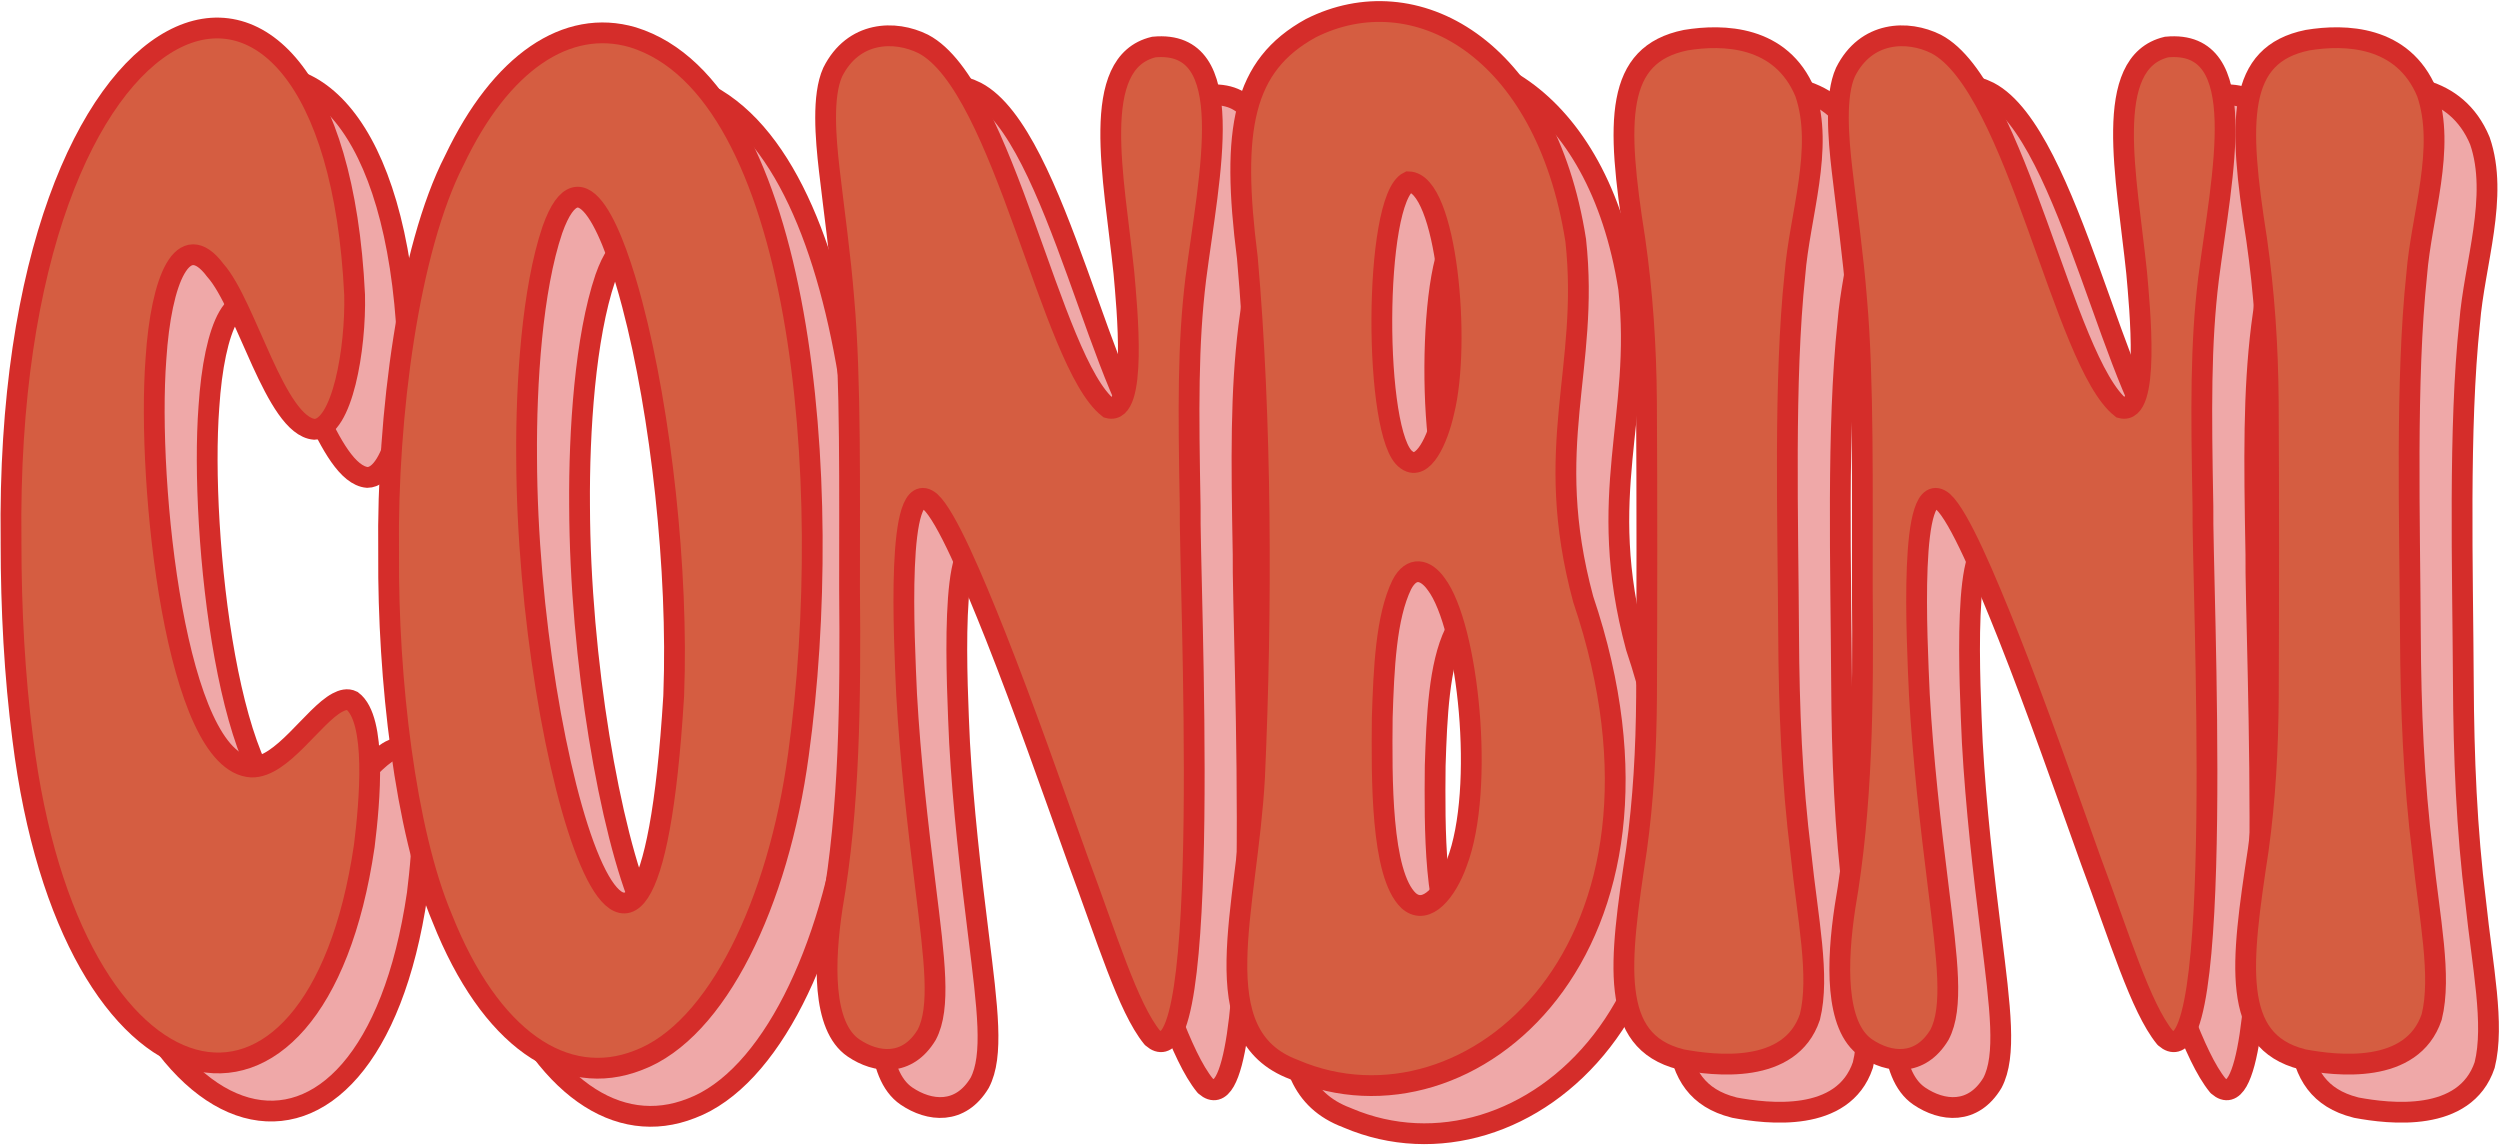
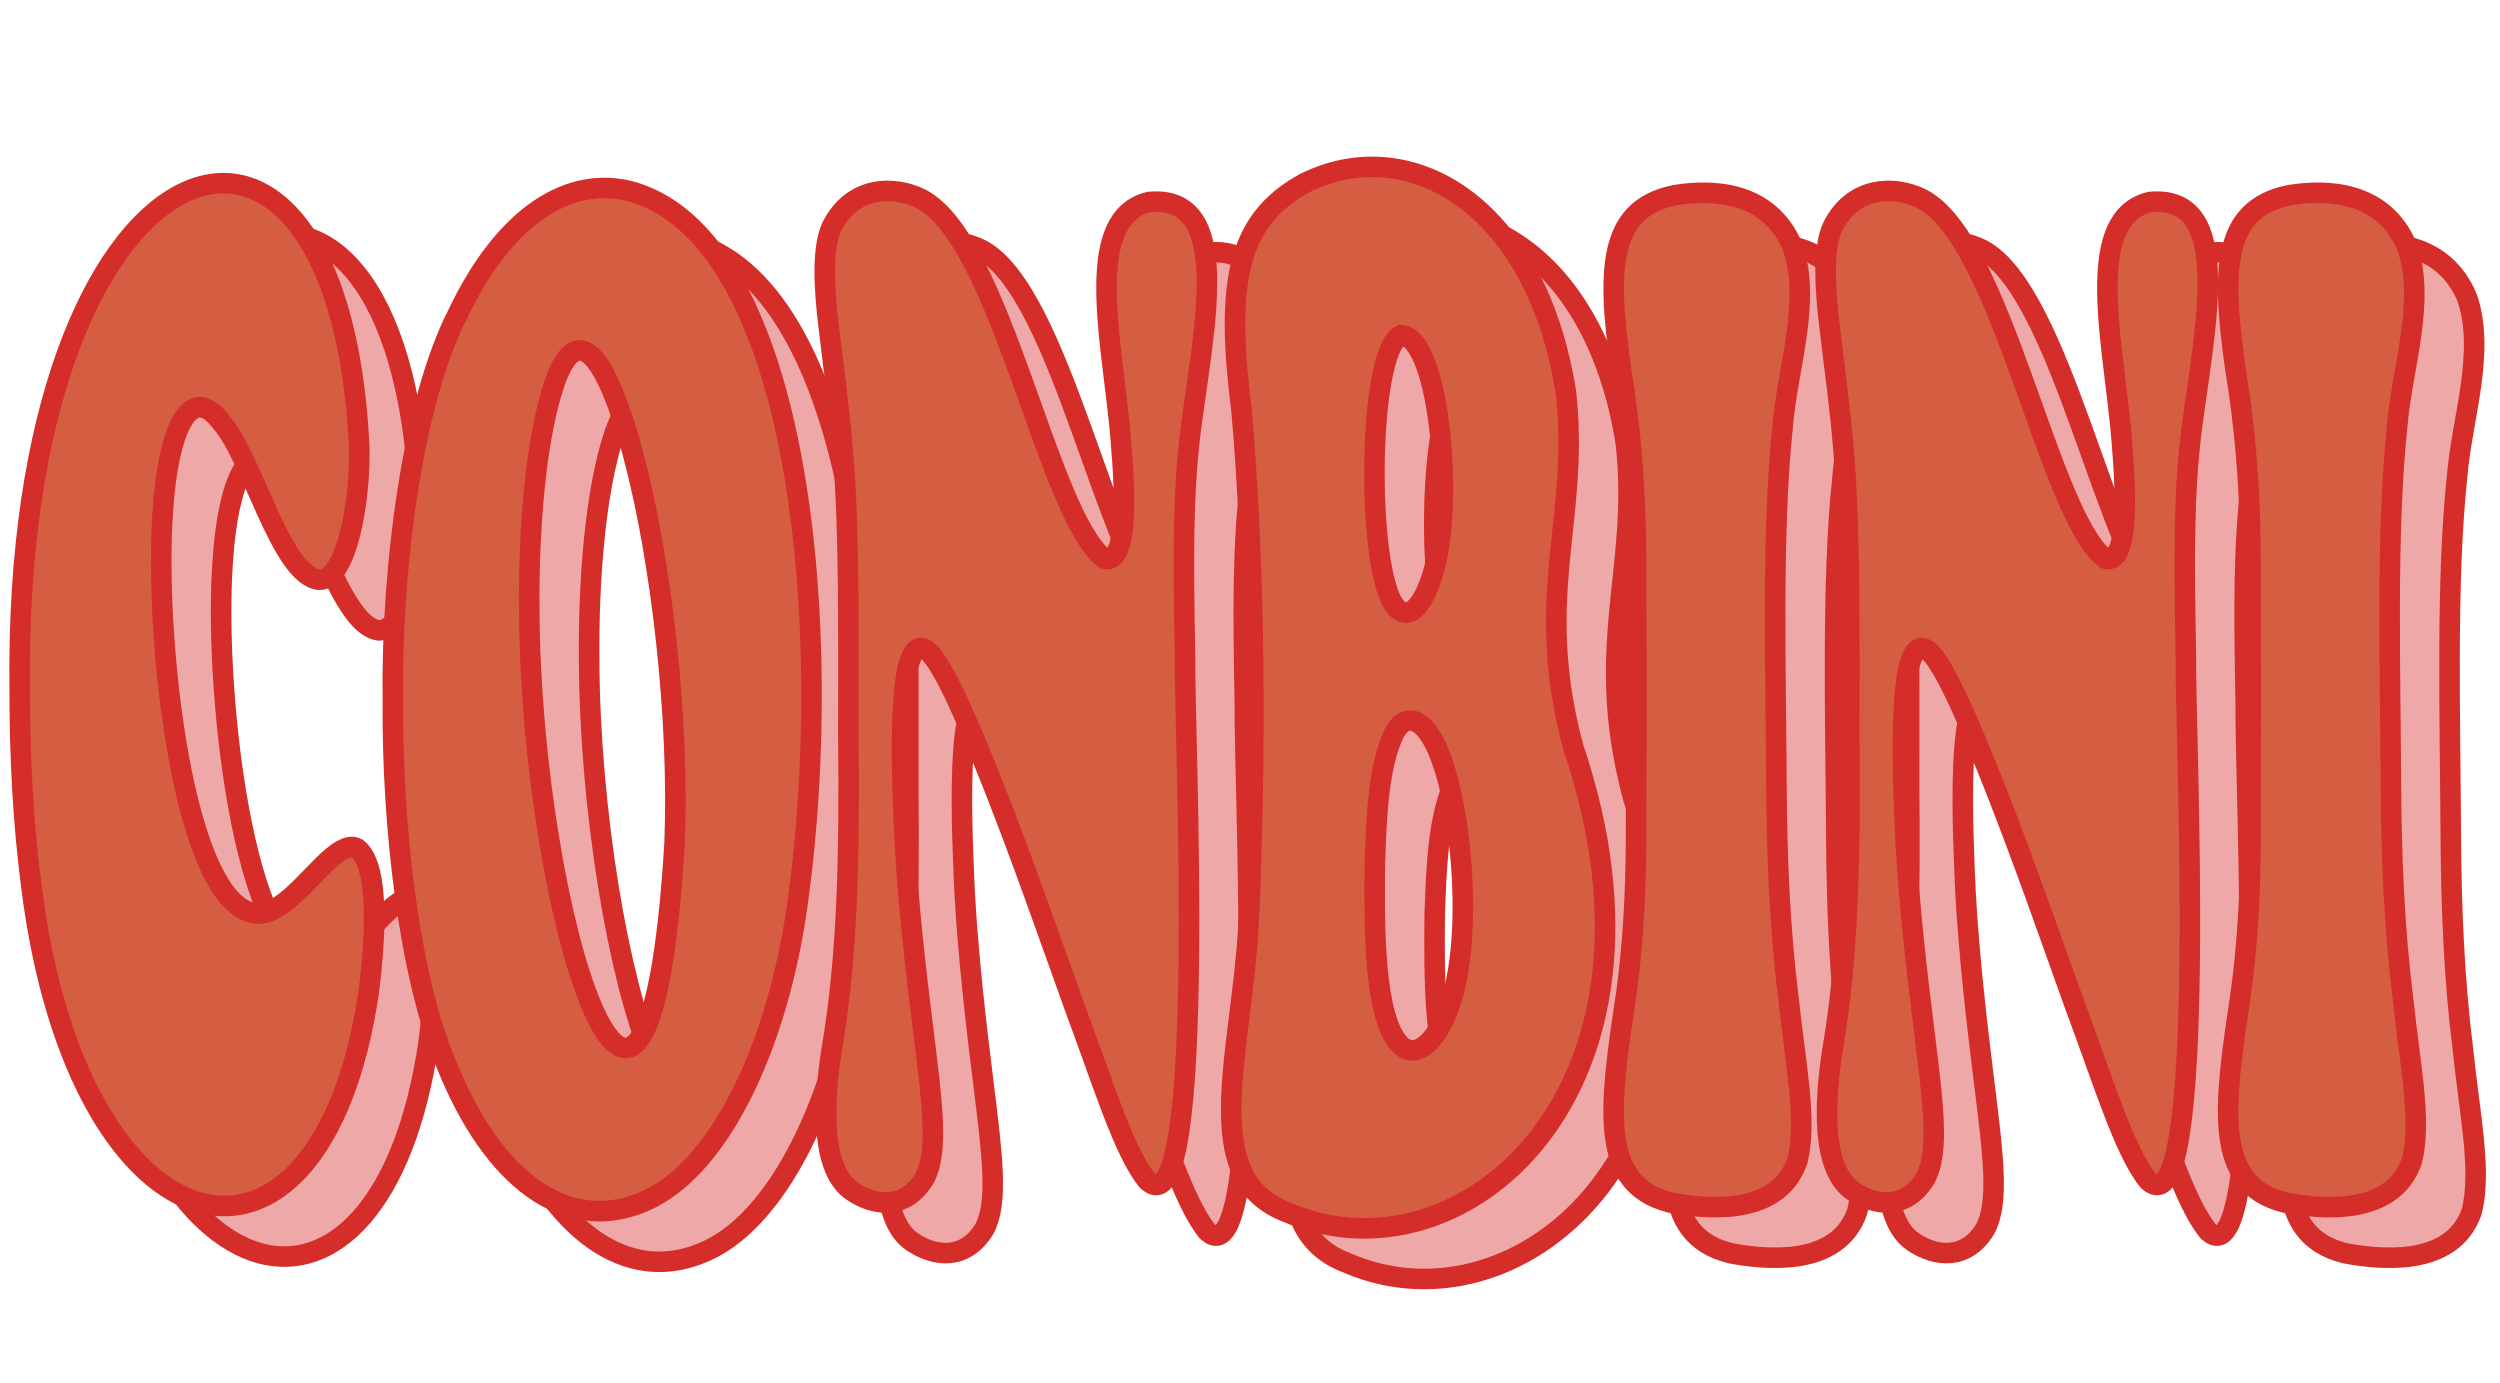
- <svg xmlns="http://www.w3.org/2000/svg" viewBox="548.0 338.0 842.0 385.5" width="842.0" height="385.5">
+ <svg xmlns="http://www.w3.org/2000/svg" viewBox="545 285 852 471" width="852" height="471" preserveAspectRatio="none">
  <g>
-     <path transform="matrix(1,0,0,-1,569.5554,536.2524)" d="M0 0C-2.459 191.158 108.602 230.624 115.712 82.763 116.155 64.703 111.59 37.59 102.185 37.449 89.026 38.543 79.234 79.382 68.771 91.044 57.905 105.526 50.546 88.029 48.8 61.169 45.605 18.567 55.661-74.873 80.989-76.289 91.151-76.574 101.749-58.957 109.908-54.587 111.591-53.699 113.302-53.202 114.9-54 123.268-60.318 120.833-87.859 118.98-102.808 102.651-214.249 19.912-195.313 3.944-66.792 1.179-45.546 .006-23.164-.001-.917Z" fill="#efa8a8" />
-     <path transform="matrix(1,0,0,-1,569.5554,536.2524)" stroke-width="7" stroke-linecap="butt" stroke-miterlimit="10" stroke-linejoin="miter" fill="none" stroke="#d52d2a" d="M0 0C-2.459 191.158 108.602 230.624 115.712 82.763 116.155 64.703 111.59 37.59 102.185 37.449 89.026 38.543 79.234 79.382 68.771 91.044 57.905 105.526 50.546 88.029 48.8 61.169 45.605 18.567 55.661-74.873 80.989-76.289 91.151-76.574 101.749-58.957 109.908-54.587 111.591-53.699 113.302-53.202 114.9-54 123.268-60.318 120.833-87.859 118.98-102.808 102.651-214.249 19.912-195.313 3.944-66.792 1.179-45.546 .006-23.164-.001-.917L0 0Z" />
-     <path transform="matrix(1,0,0,-1,792.7556,587.9815)" d="M0 0C1.567 41.384-4.263 94.47-13.961 131.217-19.87 153.774-31.123 183.889-40.876 156.39-47.659 136.4-49.755 104.911-49.557 79.723-49.245-24.335-9.307-152.236-.029-.81ZM-96.034 47.965C-96.617 93.759-89.235 149.905-73.895 179.802-58.233 212.768-35.991 227.725-13.782 221.224 43.393 203.578 54.595 70.924 42.003-20.272 35.273-70.25 14.529-113.383-11.903-123.3-36.752-133.095-61.872-116.049-77.982-75.487-90.513-45.835-96.311 5.439-96.033 47.047Z" fill="#efa8a8" />
-     <path transform="matrix(1,0,0,-1,792.7556,587.9815)" stroke-width="7" stroke-linecap="butt" stroke-miterlimit="10" stroke-linejoin="miter" fill="none" stroke="#d52d2a" d="M0 0C1.567 41.384-4.263 94.47-13.961 131.217-19.87 153.774-31.123 183.889-40.876 156.39-47.659 136.4-49.755 104.911-49.557 79.723-49.245-24.335-9.307-152.236-.029-.81L0 0ZM-96.034 47.965C-96.617 93.759-89.235 149.905-73.895 179.802-58.233 212.768-35.991 227.725-13.782 221.224 43.393 203.578 54.595 70.924 42.003-20.272 35.273-70.25 14.529-113.383-11.903-123.3-36.752-133.095-61.872-116.049-77.982-75.487-90.513-45.835-96.311 5.439-96.033 47.047L-96.034 47.965Z" />
-     <path transform="matrix(1,0,0,-1,953.8668,703.6128)" d="M0 0C-8.185 10.074-15.223 33.634-24.929 59.542-34.213 85.435-42.814 110.138-52.696 135.147-60.432 154.565-69.242 175.5-74.713 180.455-86.455 190.159-83.491 133.888-82.684 115.465-81.473 93.874-78.955 71.822-76.317 50.738-73.27 26.102-71.129 9.939-75.914 .901-82.414-9.916-92.856-8.78-100.571-3.539-111.264 3.721-110.47 25.774-107.723 43.937-101.914 77.396-101.554 112.785-101.902 151.137-101.947 183.234-101.427 221.716-103.813 248.506-104.968 263.23-107.07 277.826-108.728 292.172-109.973 302.935-111.155 317.222-107.577 325.11-100.646 338.974-86.655 339.372-77.056 334.597-49.858 320.341-34.2 227.357-14.721 212.015-4.816 209.294-8.484 245.958-9.508 257.573-12.795 289.532-21.35 328.338 .58 333.571 29.642 336.298 19.269 290.868 14.713 255.575 12.007 233.451 12.215 211.711 12.82 178.886 12.411 154.691 20.86-18.005 .153-.155Z" fill="#efa8a8" />
-     <path transform="matrix(1,0,0,-1,953.8668,703.6128)" stroke-width="7" stroke-linecap="butt" stroke-miterlimit="10" stroke-linejoin="miter" fill="none" stroke="#d52d2a" d="M0 0C-8.185 10.074-15.223 33.634-24.929 59.542-34.213 85.435-42.814 110.138-52.696 135.147-60.432 154.565-69.242 175.5-74.713 180.455-86.455 190.159-83.491 133.888-82.684 115.465-81.473 93.874-78.955 71.822-76.317 50.738-73.27 26.102-71.129 9.939-75.914 .901-82.414-9.916-92.856-8.78-100.571-3.539-111.264 3.721-110.47 25.774-107.723 43.937-101.914 77.396-101.554 112.785-101.902 151.137-101.947 183.234-101.427 221.716-103.813 248.506-104.968 263.23-107.07 277.826-108.728 292.172-109.973 302.935-111.155 317.222-107.577 325.11-100.646 338.974-86.655 339.372-77.056 334.597-49.858 320.341-34.2 227.357-14.721 212.015-4.816 209.294-8.484 245.958-9.508 257.573-12.795 289.532-21.35 328.338 .58 333.571 29.642 336.298 19.269 290.868 14.713 255.575 12.007 233.451 12.215 211.711 12.82 178.886 12.411 154.691 20.86-18.005 .153-.155L0 0Z" />
-     <path transform="matrix(1,0,0,-1,1040.525,657.7625)" d="M0 0C5.809-4.754 12.493 3.235 15.956 12.93 25.568 37.839 19.807 92.695 8.993 106.884 5.471 111.841 .725 112.988-2.564 106.648-7.869 95.697-8.62 78.52-9.148 61.836-9.329 41.737-9.657 9.107-.248 .21ZM-.781 148.551C4.623 144.813 9.507 155.472 11.596 164.823 17.461 188.021 12.583 242.039-.279 242.327-12.213 236.52-12.122 156.248-1.011 148.728ZM-38.929-56.642C-70.032-44.979-54.52-2.927-52.15 41.98-49.63 97.953-49.796 162.564-54.586 216.775-60.104 260.112-56.153 281.434-33.223 294.057 1.583 311.642 45.749 288.046 56.013 222.602 60.742 179.045 44.543 153.628 58.527 101.767 98.094-15.381 20.469-81.918-38.544-56.806Z" fill="#efa8a8" />
-     <path transform="matrix(1,0,0,-1,1040.525,657.7625)" stroke-width="7" stroke-linecap="butt" stroke-miterlimit="10" stroke-linejoin="miter" fill="none" stroke="#d52d2a" d="M0 0C5.809-4.754 12.493 3.235 15.956 12.93 25.568 37.839 19.807 92.695 8.993 106.884 5.471 111.841 .725 112.988-2.564 106.648-7.869 95.697-8.62 78.52-9.148 61.836-9.329 41.737-9.657 9.107-.248 .21L0 0ZM-.781 148.551C4.623 144.813 9.507 155.472 11.596 164.823 17.461 188.021 12.583 242.039-.279 242.327-12.213 236.52-12.122 156.248-1.011 148.728L-.781 148.551ZM-38.929-56.642C-70.032-44.979-54.52-2.927-52.15 41.98-49.63 97.953-49.796 162.564-54.586 216.775-60.104 260.112-56.153 281.434-33.223 294.057 1.583 311.642 45.749 288.046 56.013 222.602 60.742 179.045 44.543 153.628 58.527 101.767 98.094-15.381 20.469-81.918-38.544-56.806L-38.929-56.642Z" />
-     <path transform="matrix(1,0,0,-1,1131.889,710.975)" d="M0 0C-24.235 6.14-20.689 32.296-14.89 70.565-12.559 87.392-11.618 104.519-11.494 122.057-11.355 154.356-11.327 189.307-11.517 221.522-11.653 240.181-12.874 258.366-15.439 276.19-21.745 316.126-22.151 338.396 1.717 343.25 14.275 345.316 33.879 344.892 41.927 325.534 48.352 306.888 40.006 284.055 38.461 264.19 34.723 228.977 36.146 181.642 36.35 143.173 36.471 118.183 37.458 93.465 40.506 69.214 42.777 47.351 46.946 28.003 43.527 14.264 36.931-5.322 11.296-2.124 .373-.1Z" fill="#efa8a8" />
-     <path transform="matrix(1,0,0,-1,1131.889,710.975)" stroke-width="7" stroke-linecap="butt" stroke-miterlimit="10" stroke-linejoin="miter" fill="none" stroke="#d52d2a" d="M0 0C-24.235 6.14-20.689 32.296-14.89 70.565-12.559 87.392-11.618 104.519-11.494 122.057-11.355 154.356-11.327 189.307-11.517 221.522-11.653 240.181-12.874 258.366-15.439 276.19-21.745 316.126-22.151 338.396 1.717 343.25 14.275 345.316 33.879 344.892 41.927 325.534 48.352 306.888 40.006 284.055 38.461 264.19 34.723 228.977 36.146 181.642 36.35 143.173 36.471 118.183 37.458 93.465 40.506 69.214 42.777 47.351 46.946 28.003 43.527 14.264 36.931-5.322 11.296-2.124 .373-.1L0 0Z" />
-     <path transform="matrix(1,0,0,-1,1294.962,703.6128)" d="M0 0C-8.185 10.074-15.223 33.634-24.929 59.542-34.213 85.435-42.814 110.138-52.696 135.147-60.432 154.565-69.242 175.5-74.713 180.455-86.455 190.159-83.491 133.888-82.684 115.465-81.473 93.874-78.956 71.822-76.317 50.738-73.271 26.102-71.129 9.939-75.914 .901-82.414-9.916-92.856-8.78-100.571-3.539-111.264 3.721-110.47 25.774-107.723 43.937-101.914 77.396-101.554 112.785-101.902 151.137-101.947 183.234-101.427 221.716-103.813 248.507-104.968 263.23-107.07 277.827-108.728 292.173-109.974 302.936-111.155 317.222-107.577 325.11-100.645 338.974-86.654 339.372-77.055 334.596-49.858 320.34-34.2 227.357-14.72 212.015-4.816 209.294-8.484 245.958-9.508 257.573-12.795 289.532-21.351 328.338 .58 333.571 29.642 336.298 19.269 290.868 14.713 255.575 12.007 233.451 12.215 211.711 12.82 178.886 12.411 154.691 20.86-18.005 .153-.155Z" fill="#efa8a8" />
-     <path transform="matrix(1,0,0,-1,1294.962,703.6128)" stroke-width="7" stroke-linecap="butt" stroke-miterlimit="10" stroke-linejoin="miter" fill="none" stroke="#d52d2a" d="M0 0C-8.185 10.074-15.223 33.634-24.929 59.542-34.213 85.435-42.814 110.138-52.696 135.147-60.432 154.565-69.242 175.5-74.713 180.455-86.455 190.159-83.491 133.888-82.684 115.465-81.473 93.874-78.956 71.822-76.317 50.738-73.271 26.102-71.129 9.939-75.914 .901-82.414-9.916-92.856-8.78-100.571-3.539-111.264 3.721-110.47 25.774-107.723 43.937-101.914 77.396-101.554 112.785-101.902 151.137-101.947 183.234-101.427 221.716-103.813 248.507-104.968 263.23-107.07 277.827-108.728 292.173-109.974 302.936-111.155 317.222-107.577 325.11-100.645 338.974-86.654 339.372-77.055 334.596-49.858 320.34-34.2 227.357-14.72 212.015-4.816 209.294-8.484 245.958-9.508 257.573-12.795 289.532-21.351 328.338 .58 333.571 29.642 336.298 19.269 290.868 14.713 255.575 12.007 233.451 12.215 211.711 12.82 178.886 12.411 154.691 20.86-18.005 .153-.155L0 0Z" />
-     <path transform="matrix(1,0,0,-1,1341.306,710.975)" d="M0 0C-24.236 6.14-20.69 32.296-14.89 70.565-12.559 87.392-11.618 104.519-11.494 122.057-11.355 154.356-11.327 189.307-11.517 221.522-11.653 240.181-12.874 258.366-15.439 276.19-21.745 316.126-22.151 338.396 1.717 343.25 14.275 345.316 33.879 344.892 41.927 325.534 48.352 306.888 40.006 284.055 38.461 264.19 34.723 228.977 36.146 181.642 36.35 143.173 36.471 118.183 37.458 93.465 40.506 69.214 42.777 47.351 46.946 28.003 43.527 14.264 36.931-5.322 11.296-2.124 .373-.1Z" fill="#efa8a8" />
-     <path transform="matrix(1,0,0,-1,1341.306,710.975)" stroke-width="7" stroke-linecap="butt" stroke-miterlimit="10" stroke-linejoin="miter" fill="none" stroke="#d52d2a" d="M0 0C-24.236 6.14-20.69 32.296-14.89 70.565-12.559 87.392-11.618 104.519-11.494 122.057-11.355 154.356-11.327 189.307-11.517 221.522-11.653 240.181-12.874 258.366-15.439 276.19-21.745 316.126-22.151 338.396 1.717 343.25 14.275 345.316 33.879 344.892 41.927 325.534 48.352 306.888 40.006 284.055 38.461 264.19 34.723 228.977 36.146 181.642 36.35 143.173 36.471 118.183 37.458 93.465 40.506 69.214 42.777 47.351 46.946 28.003 43.527 14.264 36.931-5.322 11.296-2.124 .373-.1L0 0Z" />
-   </g>
-   <g>
+     <path transform="matrix(1,0,0,-1,572.1262,537.2928)" d="M0 0C-2.459 191.158 108.602 230.624 115.712 82.763 116.155 64.703 111.59 37.59 102.185 37.449 89.026 38.543 79.234 79.382 68.771 91.044 57.905 105.526 50.546 88.029 48.8 61.169 45.605 18.567 55.661-74.873 80.989-76.289 91.151-76.574 101.749-58.957 109.908-54.587 111.591-53.699 113.302-53.202 114.9-54 123.268-60.318 120.833-87.859 118.98-102.808 102.651-214.25 19.912-195.313 3.944-66.792 1.179-45.546 .006-23.164-.001-.917Z" fill="#efa8a8" />
+     <path transform="matrix(1,0,0,-1,572.1262,537.2928)" stroke-width="7" stroke-linecap="butt" stroke-miterlimit="10" stroke-linejoin="miter" fill="none" stroke="#d52d2a" d="M0 0C-2.459 191.158 108.602 230.624 115.712 82.763 116.155 64.703 111.59 37.59 102.185 37.449 89.026 38.543 79.234 79.382 68.771 91.044 57.905 105.526 50.546 88.029 48.8 61.169 45.605 18.567 55.661-74.873 80.989-76.289 91.151-76.574 101.749-58.957 109.908-54.587 111.591-53.699 113.302-53.202 114.9-54 123.268-60.318 120.833-87.859 118.98-102.808 102.651-214.25 19.912-195.313 3.944-66.792 1.179-45.546 .006-23.164-.001-.917L0 0Z" />
+     <path transform="matrix(1,0,0,-1,795.3264,589.0218)" d="M0 0C1.567 41.384-4.263 94.47-13.961 131.217-19.87 153.775-31.123 183.889-40.876 156.39-47.659 136.4-49.755 104.911-49.557 79.723-49.245-24.335-9.308-152.236-.029-.81ZM-96.034 47.965C-96.617 93.759-89.235 149.905-73.895 179.802-58.233 212.768-35.991 227.725-13.782 221.224 43.393 203.578 54.595 70.924 42.003-20.272 35.273-70.25 14.529-113.383-11.903-123.3-36.752-133.095-61.872-116.049-77.982-75.487-90.513-45.835-96.311 5.439-96.033 47.047Z" fill="#efa8a8" />
+     <path transform="matrix(1,0,0,-1,795.3264,589.0218)" stroke-width="7" stroke-linecap="butt" stroke-miterlimit="10" stroke-linejoin="miter" fill="none" stroke="#d52d2a" d="M0 0C1.567 41.384-4.263 94.47-13.961 131.217-19.87 153.775-31.123 183.889-40.876 156.39-47.659 136.4-49.755 104.911-49.557 79.723-49.245-24.335-9.308-152.236-.029-.81L0 0ZM-96.034 47.965C-96.617 93.759-89.235 149.905-73.895 179.802-58.233 212.768-35.991 227.725-13.782 221.224 43.393 203.578 54.595 70.924 42.003-20.272 35.273-70.25 14.529-113.383-11.903-123.3-36.752-133.095-61.872-116.049-77.982-75.487-90.513-45.835-96.311 5.439-96.033 47.047L-96.034 47.965Z" />
+     <path transform="matrix(1,0,0,-1,956.4376,704.6532)" d="M0 0C-8.185 10.074-15.223 33.634-24.929 59.542-34.213 85.435-42.814 110.138-52.696 135.147-60.432 154.565-69.242 175.5-74.713 180.455-86.455 190.159-83.491 133.888-82.684 115.465-81.473 93.874-78.955 71.822-76.317 50.738-73.27 26.102-71.129 9.939-75.914 .901-82.414-9.916-92.856-8.78-100.571-3.539-111.264 3.721-110.47 25.774-107.723 43.937-101.914 77.396-101.554 112.785-101.902 151.136-101.947 183.234-101.427 221.716-103.813 248.506-104.968 263.23-107.07 277.826-108.728 292.172-109.973 302.935-111.155 317.222-107.577 325.11-100.646 338.974-86.655 339.372-77.056 334.597-49.858 320.341-34.2 227.357-14.721 212.015-4.816 209.294-8.484 245.958-9.508 257.573-12.795 289.532-21.35 328.338 .58 333.571 29.642 336.298 19.269 290.868 14.713 255.575 12.007 233.451 12.215 211.711 12.82 178.886 12.411 154.691 20.86-18.005 .153-.155Z" fill="#efa8a8" />
+     <path transform="matrix(1,0,0,-1,956.4376,704.6532)" stroke-width="7" stroke-linecap="butt" stroke-miterlimit="10" stroke-linejoin="miter" fill="none" stroke="#d52d2a" d="M0 0C-8.185 10.074-15.223 33.634-24.929 59.542-34.213 85.435-42.814 110.138-52.696 135.147-60.432 154.565-69.242 175.5-74.713 180.455-86.455 190.159-83.491 133.888-82.684 115.465-81.473 93.874-78.955 71.822-76.317 50.738-73.27 26.102-71.129 9.939-75.914 .901-82.414-9.916-92.856-8.78-100.571-3.539-111.264 3.721-110.47 25.774-107.723 43.937-101.914 77.396-101.554 112.785-101.902 151.136-101.947 183.234-101.427 221.716-103.813 248.506-104.968 263.23-107.07 277.826-108.728 292.172-109.973 302.935-111.155 317.222-107.577 325.11-100.646 338.974-86.655 339.372-77.056 334.597-49.858 320.341-34.2 227.357-14.721 212.015-4.816 209.294-8.484 245.958-9.508 257.573-12.795 289.532-21.35 328.338 .58 333.571 29.642 336.298 19.269 290.868 14.713 255.575 12.007 233.451 12.215 211.711 12.82 178.886 12.411 154.691 20.86-18.005 .153-.155L0 0Z" />
+     <path transform="matrix(1,0,0,-1,1043.096,658.8029)" d="M0 0C5.809-4.754 12.493 3.235 15.956 12.93 25.568 37.839 19.807 92.695 8.993 106.884 5.471 111.841 .725 112.988-2.564 106.648-7.869 95.697-8.62 78.52-9.148 61.836-9.33 41.737-9.657 9.107-.248 .21ZM-.781 148.551C4.623 144.813 9.507 155.472 11.596 164.823 17.461 188.021 12.583 242.039-.279 242.327-12.213 236.52-12.122 156.248-1.012 148.728ZM-38.929-56.642C-70.032-44.979-54.52-2.927-52.15 41.98-49.63 97.953-49.796 162.564-54.586 216.775-60.104 260.112-56.153 281.434-33.223 294.057 1.583 311.643 45.749 288.046 56.013 222.602 60.742 179.045 44.543 153.628 58.527 101.767 98.094-15.381 20.469-81.918-38.544-56.806Z" fill="#efa8a8" />
+     <path transform="matrix(1,0,0,-1,1043.096,658.8029)" stroke-width="7" stroke-linecap="butt" stroke-miterlimit="10" stroke-linejoin="miter" fill="none" stroke="#d52d2a" d="M0 0C5.809-4.754 12.493 3.235 15.956 12.93 25.568 37.839 19.807 92.695 8.993 106.884 5.471 111.841 .725 112.988-2.564 106.648-7.869 95.697-8.62 78.52-9.148 61.836-9.33 41.737-9.657 9.107-.248 .21L0 0ZM-.781 148.551C4.623 144.813 9.507 155.472 11.596 164.823 17.461 188.021 12.583 242.039-.279 242.327-12.213 236.52-12.122 156.248-1.012 148.728L-.781 148.551ZM-38.929-56.642C-70.032-44.979-54.52-2.927-52.15 41.98-49.63 97.953-49.796 162.564-54.586 216.775-60.104 260.112-56.153 281.434-33.223 294.057 1.583 311.643 45.749 288.046 56.013 222.602 60.742 179.045 44.543 153.628 58.527 101.767 98.094-15.381 20.469-81.918-38.544-56.806L-38.929-56.642Z" />
+     <path transform="matrix(1,0,0,-1,1134.46,712.0154)" d="M0 0C-24.235 6.14-20.689 32.296-14.89 70.565-12.559 87.392-11.618 104.519-11.494 122.057-11.355 154.356-11.327 189.307-11.517 221.522-11.653 240.181-12.874 258.366-15.439 276.19-21.745 316.126-22.151 338.396 1.717 343.25 14.275 345.316 33.879 344.892 41.927 325.534 48.352 306.888 40.006 284.055 38.461 264.19 34.723 228.977 36.146 181.642 36.35 143.173 36.471 118.183 37.458 93.465 40.506 69.214 42.777 47.351 46.946 28.003 43.527 14.264 36.931-5.322 11.296-2.124 .373-.1Z" fill="#efa8a8" />
+     <path transform="matrix(1,0,0,-1,1134.46,712.0154)" stroke-width="7" stroke-linecap="butt" stroke-miterlimit="10" stroke-linejoin="miter" fill="none" stroke="#d52d2a" d="M0 0C-24.235 6.14-20.689 32.296-14.89 70.565-12.559 87.392-11.618 104.519-11.494 122.057-11.355 154.356-11.327 189.307-11.517 221.522-11.653 240.181-12.874 258.366-15.439 276.19-21.745 316.126-22.151 338.396 1.717 343.25 14.275 345.316 33.879 344.892 41.927 325.534 48.352 306.888 40.006 284.055 38.461 264.19 34.723 228.977 36.146 181.642 36.35 143.173 36.471 118.183 37.458 93.465 40.506 69.214 42.777 47.351 46.946 28.003 43.527 14.264 36.931-5.322 11.296-2.124 .373-.1L0 0Z" />
+     <path transform="matrix(1,0,0,-1,1297.533,704.6532)" d="M0 0C-8.185 10.074-15.223 33.634-24.929 59.542-34.213 85.435-42.814 110.138-52.696 135.147-60.432 154.565-69.242 175.5-74.713 180.455-86.455 190.159-83.491 133.888-82.684 115.465-81.473 93.874-78.956 71.822-76.317 50.738-73.271 26.102-71.129 9.939-75.914 .901-82.414-9.916-92.856-8.78-100.571-3.539-111.264 3.721-110.47 25.774-107.723 43.937-101.914 77.396-101.554 112.785-101.902 151.136-101.947 183.234-101.427 221.716-103.813 248.507-104.968 263.23-107.07 277.827-108.728 292.173-109.974 302.936-111.155 317.222-107.577 325.11-100.645 338.974-86.654 339.372-77.055 334.596-49.858 320.34-34.2 227.357-14.72 212.015-4.816 209.294-8.484 245.958-9.508 257.573-12.795 289.532-21.351 328.338 .58 333.571 29.642 336.298 19.269 290.868 14.713 255.575 12.007 233.451 12.215 211.711 12.82 178.886 12.411 154.691 20.86-18.005 .153-.155Z" fill="#efa8a8" />
+     <path transform="matrix(1,0,0,-1,1297.533,704.6532)" stroke-width="7" stroke-linecap="butt" stroke-miterlimit="10" stroke-linejoin="miter" fill="none" stroke="#d52d2a" d="M0 0C-8.185 10.074-15.223 33.634-24.929 59.542-34.213 85.435-42.814 110.138-52.696 135.147-60.432 154.565-69.242 175.5-74.713 180.455-86.455 190.159-83.491 133.888-82.684 115.465-81.473 93.874-78.956 71.822-76.317 50.738-73.271 26.102-71.129 9.939-75.914 .901-82.414-9.916-92.856-8.78-100.571-3.539-111.264 3.721-110.47 25.774-107.723 43.937-101.914 77.396-101.554 112.785-101.902 151.136-101.947 183.234-101.427 221.716-103.813 248.507-104.968 263.23-107.07 277.827-108.728 292.173-109.974 302.936-111.155 317.222-107.577 325.11-100.645 338.974-86.654 339.372-77.055 334.596-49.858 320.34-34.2 227.357-14.72 212.015-4.816 209.294-8.484 245.958-9.508 257.573-12.795 289.532-21.351 328.338 .58 333.571 29.642 336.298 19.269 290.868 14.713 255.575 12.007 233.451 12.215 211.711 12.82 178.886 12.411 154.691 20.86-18.005 .153-.155L0 0Z" />
+     <path transform="matrix(1,0,0,-1,1343.877,712.0154)" d="M0 0C-24.236 6.14-20.69 32.296-14.89 70.565-12.559 87.392-11.618 104.519-11.494 122.057-11.355 154.356-11.327 189.307-11.517 221.522-11.653 240.181-12.874 258.366-15.439 276.19-21.745 316.126-22.151 338.396 1.717 343.25 14.275 345.316 33.879 344.892 41.927 325.534 48.352 306.888 40.006 284.055 38.461 264.19 34.723 228.977 36.146 181.642 36.35 143.173 36.471 118.183 37.458 93.465 40.506 69.214 42.777 47.351 46.946 28.003 43.527 14.264 36.931-5.322 11.296-2.124 .373-.1Z" fill="#efa8a8" />
+     <path transform="matrix(1,0,0,-1,1343.877,712.0154)" stroke-width="7" stroke-linecap="butt" stroke-miterlimit="10" stroke-linejoin="miter" fill="none" stroke="#d52d2a" d="M0 0C-24.236 6.14-20.69 32.296-14.89 70.565-12.559 87.392-11.618 104.519-11.494 122.057-11.355 154.356-11.327 189.307-11.517 221.522-11.653 240.181-12.874 258.366-15.439 276.19-21.745 316.126-22.151 338.396 1.717 343.25 14.275 345.316 33.879 344.892 41.927 325.534 48.352 306.888 40.006 284.055 38.461 264.19 34.723 228.977 36.146 181.642 36.35 143.173 36.471 118.183 37.458 93.465 40.506 69.214 42.777 47.351 46.946 28.003 43.527 14.264 36.931-5.322 11.296-2.124 .373-.1L0 0Z" />
    <path transform="matrix(1,0,0,-1,551.7205,520.0497)" d="M0 0C-2.459 191.158 108.602 230.624 115.712 82.763 116.155 64.703 111.59 37.59 102.185 37.449 89.026 38.543 79.234 79.382 68.771 91.044 57.905 105.526 50.546 88.029 48.8 61.169 45.605 18.567 55.661-74.873 80.989-76.289 91.151-76.574 101.749-58.957 109.908-54.587 111.591-53.699 113.302-53.202 114.9-54 123.268-60.318 120.833-87.859 118.98-102.808 102.651-214.249 19.912-195.313 3.944-66.792 1.179-45.546 .006-23.164-.001-.917Z" fill="#d55d41" />
    <path transform="matrix(1,0,0,-1,551.7205,520.0497)" stroke-width="7" stroke-linecap="butt" stroke-miterlimit="10" stroke-linejoin="miter" fill="none" stroke="#d52d2a" d="M0 0C-2.459 191.158 108.602 230.624 115.712 82.763 116.155 64.703 111.59 37.59 102.185 37.449 89.026 38.543 79.234 79.382 68.771 91.044 57.905 105.526 50.546 88.029 48.8 61.169 45.605 18.567 55.661-74.873 80.989-76.289 91.151-76.574 101.749-58.957 109.908-54.587 111.591-53.699 113.302-53.202 114.9-54 123.268-60.318 120.833-87.859 118.98-102.808 102.651-214.249 19.912-195.313 3.944-66.792 1.179-45.546 .006-23.164-.001-.917L0 0Z" />
    <path transform="matrix(1,0,0,-1,774.9207,571.7787)" d="M0 0C1.567 41.384-4.263 94.47-13.961 131.217-19.87 153.774-31.123 183.889-40.876 156.39-47.659 136.4-49.755 104.911-49.557 79.723-49.245-24.335-9.307-152.236-.029-.81ZM-96.034 47.965C-96.617 93.759-89.235 149.905-73.895 179.802-58.233 212.768-35.991 227.725-13.782 221.224 43.393 203.578 54.595 70.924 42.003-20.272 35.273-70.25 14.529-113.383-11.903-123.3-36.752-133.095-61.872-116.049-77.982-75.487-90.513-45.835-96.311 5.439-96.033 47.047Z" fill="#d55d41" />
    <path transform="matrix(1,0,0,-1,774.9207,571.7787)" stroke-width="7" stroke-linecap="butt" stroke-miterlimit="10" stroke-linejoin="miter" fill="none" stroke="#d52d2a" d="M0 0C1.567 41.384-4.263 94.47-13.961 131.217-19.87 153.774-31.123 183.889-40.876 156.39-47.659 136.4-49.755 104.911-49.557 79.723-49.245-24.335-9.307-152.236-.029-.81L0 0ZM-96.034 47.965C-96.617 93.759-89.235 149.905-73.895 179.802-58.233 212.768-35.991 227.725-13.782 221.224 43.393 203.578 54.595 70.924 42.003-20.272 35.273-70.25 14.529-113.383-11.903-123.3-36.752-133.095-61.872-116.049-77.982-75.487-90.513-45.835-96.311 5.439-96.033 47.047L-96.034 47.965Z" />
    <path transform="matrix(1,0,0,-1,936.0319,687.4101)" d="M0 0C-8.185 10.074-15.223 33.634-24.929 59.542-34.213 85.435-42.814 110.138-52.696 135.147-60.432 154.565-69.242 175.5-74.713 180.455-86.455 190.159-83.491 133.888-82.683 115.465-81.473 93.874-78.955 71.822-76.317 50.738-73.27 26.102-71.129 9.939-75.914 .901-82.414-9.916-92.856-8.78-100.571-3.539-111.264 3.721-110.47 25.774-107.723 43.937-101.914 77.396-101.554 112.785-101.902 151.137-101.947 183.234-101.427 221.716-103.813 248.506-104.968 263.23-107.07 277.826-108.728 292.172-109.973 302.935-111.155 317.222-107.577 325.11-100.646 338.974-86.655 339.372-77.056 334.597-49.858 320.341-34.2 227.357-14.721 212.015-4.816 209.294-8.484 245.958-9.508 257.573-12.795 289.532-21.35 328.338 .58 333.571 29.642 336.298 19.269 290.868 14.713 255.575 12.007 233.451 12.215 211.711 12.82 178.886 12.411 154.691 20.86-18.005 .153-.155Z" fill="#d55d41" />
    <path transform="matrix(1,0,0,-1,936.0319,687.4101)" stroke-width="7" stroke-linecap="butt" stroke-miterlimit="10" stroke-linejoin="miter" fill="none" stroke="#d52d2a" d="M0 0C-8.185 10.074-15.223 33.634-24.929 59.542-34.213 85.435-42.814 110.138-52.696 135.147-60.432 154.565-69.242 175.5-74.713 180.455-86.455 190.159-83.491 133.888-82.683 115.465-81.473 93.874-78.955 71.822-76.317 50.738-73.27 26.102-71.129 9.939-75.914 .901-82.414-9.916-92.856-8.78-100.571-3.539-111.264 3.721-110.47 25.774-107.723 43.937-101.914 77.396-101.554 112.785-101.902 151.137-101.947 183.234-101.427 221.716-103.813 248.506-104.968 263.23-107.07 277.826-108.728 292.172-109.973 302.935-111.155 317.222-107.577 325.11-100.646 338.974-86.655 339.372-77.056 334.597-49.858 320.341-34.2 227.357-14.721 212.015-4.816 209.294-8.484 245.958-9.508 257.573-12.795 289.532-21.35 328.338 .58 333.571 29.642 336.298 19.269 290.868 14.713 255.575 12.007 233.451 12.215 211.711 12.82 178.886 12.411 154.691 20.86-18.005 .153-.155L0 0Z" />
    <path transform="matrix(1,0,0,-1,1022.69,641.5598)" d="M0 0C5.809-4.754 12.493 3.235 15.956 12.93 25.568 37.839 19.807 92.695 8.993 106.884 5.471 111.841 .725 112.988-2.564 106.648-7.869 95.697-8.62 78.52-9.148 61.836-9.33 41.737-9.657 9.107-.247 .21ZM-.781 148.551C4.623 144.813 9.507 155.472 11.596 164.823 17.461 188.021 12.583 242.039-.279 242.327-12.213 236.52-12.122 156.248-1.012 148.728ZM-38.929-56.642C-70.032-44.979-54.52-2.927-52.15 41.98-49.63 97.953-49.796 162.564-54.586 216.775-60.104 260.112-56.153 281.434-33.223 294.057 1.583 311.642 45.749 288.046 56.013 222.602 60.742 179.045 44.543 153.628 58.527 101.767 98.094-15.381 20.469-81.918-38.544-56.806Z" fill="#d55d41" />
    <path transform="matrix(1,0,0,-1,1022.69,641.5598)" stroke-width="7" stroke-linecap="butt" stroke-miterlimit="10" stroke-linejoin="miter" fill="none" stroke="#d52d2a" d="M0 0C5.809-4.754 12.493 3.235 15.956 12.93 25.568 37.839 19.807 92.695 8.993 106.884 5.471 111.841 .725 112.988-2.564 106.648-7.869 95.697-8.62 78.52-9.148 61.836-9.33 41.737-9.657 9.107-.247 .21L0 0ZM-.781 148.551C4.623 144.813 9.507 155.472 11.596 164.823 17.461 188.021 12.583 242.039-.279 242.327-12.213 236.52-12.122 156.248-1.012 148.728L-.781 148.551ZM-38.929-56.642C-70.032-44.979-54.52-2.927-52.15 41.98-49.63 97.953-49.796 162.564-54.586 216.775-60.104 260.112-56.153 281.434-33.223 294.057 1.583 311.642 45.749 288.046 56.013 222.602 60.742 179.045 44.543 153.628 58.527 101.767 98.094-15.381 20.469-81.918-38.544-56.806L-38.929-56.642Z" />
    <path transform="matrix(1,0,0,-1,1114.054,694.7724)" d="M0 0C-24.235 6.14-20.689 32.296-14.89 70.565-12.559 87.392-11.618 104.519-11.494 122.057-11.355 154.356-11.327 189.307-11.517 221.522-11.653 240.181-12.874 258.366-15.439 276.19-21.745 316.126-22.151 338.396 1.717 343.25 14.275 345.316 33.879 344.892 41.927 325.534 48.352 306.888 40.006 284.055 38.461 264.19 34.723 228.977 36.146 181.642 36.35 143.173 36.471 118.183 37.458 93.465 40.506 69.214 42.777 47.351 46.946 28.003 43.527 14.264 36.931-5.322 11.296-2.124 .373-.1Z" fill="#d55d41" />
    <path transform="matrix(1,0,0,-1,1114.054,694.7724)" stroke-width="7" stroke-linecap="butt" stroke-miterlimit="10" stroke-linejoin="miter" fill="none" stroke="#d52d2a" d="M0 0C-24.235 6.14-20.689 32.296-14.89 70.565-12.559 87.392-11.618 104.519-11.494 122.057-11.355 154.356-11.327 189.307-11.517 221.522-11.653 240.181-12.874 258.366-15.439 276.19-21.745 316.126-22.151 338.396 1.717 343.25 14.275 345.316 33.879 344.892 41.927 325.534 48.352 306.888 40.006 284.055 38.461 264.19 34.723 228.977 36.146 181.642 36.35 143.173 36.471 118.183 37.458 93.465 40.506 69.214 42.777 47.351 46.946 28.003 43.527 14.264 36.931-5.322 11.296-2.124 .373-.1L0 0Z" />
    <path transform="matrix(1,0,0,-1,1277.127,687.4101)" d="M0 0C-8.185 10.074-15.223 33.634-24.929 59.542-34.213 85.435-42.814 110.138-52.696 135.147-60.432 154.565-69.242 175.5-74.713 180.455-86.455 190.159-83.491 133.888-82.684 115.465-81.473 93.874-78.956 71.822-76.317 50.738-73.271 26.102-71.129 9.939-75.914 .901-82.414-9.916-92.856-8.78-100.571-3.539-111.264 3.721-110.47 25.774-107.723 43.937-101.914 77.396-101.554 112.785-101.902 151.137-101.947 183.234-101.427 221.716-103.813 248.507-104.968 263.23-107.07 277.827-108.728 292.173-109.974 302.936-111.155 317.222-107.577 325.11-100.645 338.974-86.654 339.372-77.055 334.596-49.858 320.34-34.2 227.357-14.72 212.015-4.816 209.294-8.484 245.958-9.508 257.573-12.795 289.532-21.351 328.338 .58 333.571 29.642 336.298 19.269 290.868 14.713 255.575 12.007 233.451 12.215 211.711 12.82 178.886 12.411 154.691 20.86-18.005 .153-.155Z" fill="#d55d41" />
    <path transform="matrix(1,0,0,-1,1277.127,687.4101)" stroke-width="7" stroke-linecap="butt" stroke-miterlimit="10" stroke-linejoin="miter" fill="none" stroke="#d52d2a" d="M0 0C-8.185 10.074-15.223 33.634-24.929 59.542-34.213 85.435-42.814 110.138-52.696 135.147-60.432 154.565-69.242 175.5-74.713 180.455-86.455 190.159-83.491 133.888-82.684 115.465-81.473 93.874-78.956 71.822-76.317 50.738-73.271 26.102-71.129 9.939-75.914 .901-82.414-9.916-92.856-8.78-100.571-3.539-111.264 3.721-110.47 25.774-107.723 43.937-101.914 77.396-101.554 112.785-101.902 151.137-101.947 183.234-101.427 221.716-103.813 248.507-104.968 263.23-107.07 277.827-108.728 292.173-109.974 302.936-111.155 317.222-107.577 325.11-100.645 338.974-86.654 339.372-77.055 334.596-49.858 320.34-34.2 227.357-14.72 212.015-4.816 209.294-8.484 245.958-9.508 257.573-12.795 289.532-21.351 328.338 .58 333.571 29.642 336.298 19.269 290.868 14.713 255.575 12.007 233.451 12.215 211.711 12.82 178.886 12.411 154.691 20.86-18.005 .153-.155L0 0Z" />
    <path transform="matrix(1,0,0,-1,1323.471,694.7724)" d="M0 0C-24.236 6.14-20.69 32.296-14.89 70.565-12.559 87.392-11.618 104.519-11.494 122.057-11.355 154.356-11.327 189.307-11.517 221.522-11.653 240.181-12.874 258.366-15.439 276.19-21.745 316.126-22.151 338.396 1.717 343.25 14.275 345.316 33.879 344.892 41.927 325.534 48.352 306.888 40.006 284.055 38.461 264.19 34.723 228.977 36.146 181.642 36.35 143.173 36.471 118.183 37.458 93.465 40.506 69.214 42.777 47.351 46.946 28.003 43.527 14.264 36.931-5.322 11.296-2.124 .373-.1Z" fill="#d55d41" />
    <path transform="matrix(1,0,0,-1,1323.471,694.7724)" stroke-width="7" stroke-linecap="butt" stroke-miterlimit="10" stroke-linejoin="miter" fill="none" stroke="#d52d2a" d="M0 0C-24.236 6.14-20.69 32.296-14.89 70.565-12.559 87.392-11.618 104.519-11.494 122.057-11.355 154.356-11.327 189.307-11.517 221.522-11.653 240.181-12.874 258.366-15.439 276.19-21.745 316.126-22.151 338.396 1.717 343.25 14.275 345.316 33.879 344.892 41.927 325.534 48.352 306.888 40.006 284.055 38.461 264.19 34.723 228.977 36.146 181.642 36.35 143.173 36.471 118.183 37.458 93.465 40.506 69.214 42.777 47.351 46.946 28.003 43.527 14.264 36.931-5.322 11.296-2.124 .373-.1L0 0Z" />
  </g>
</svg>
